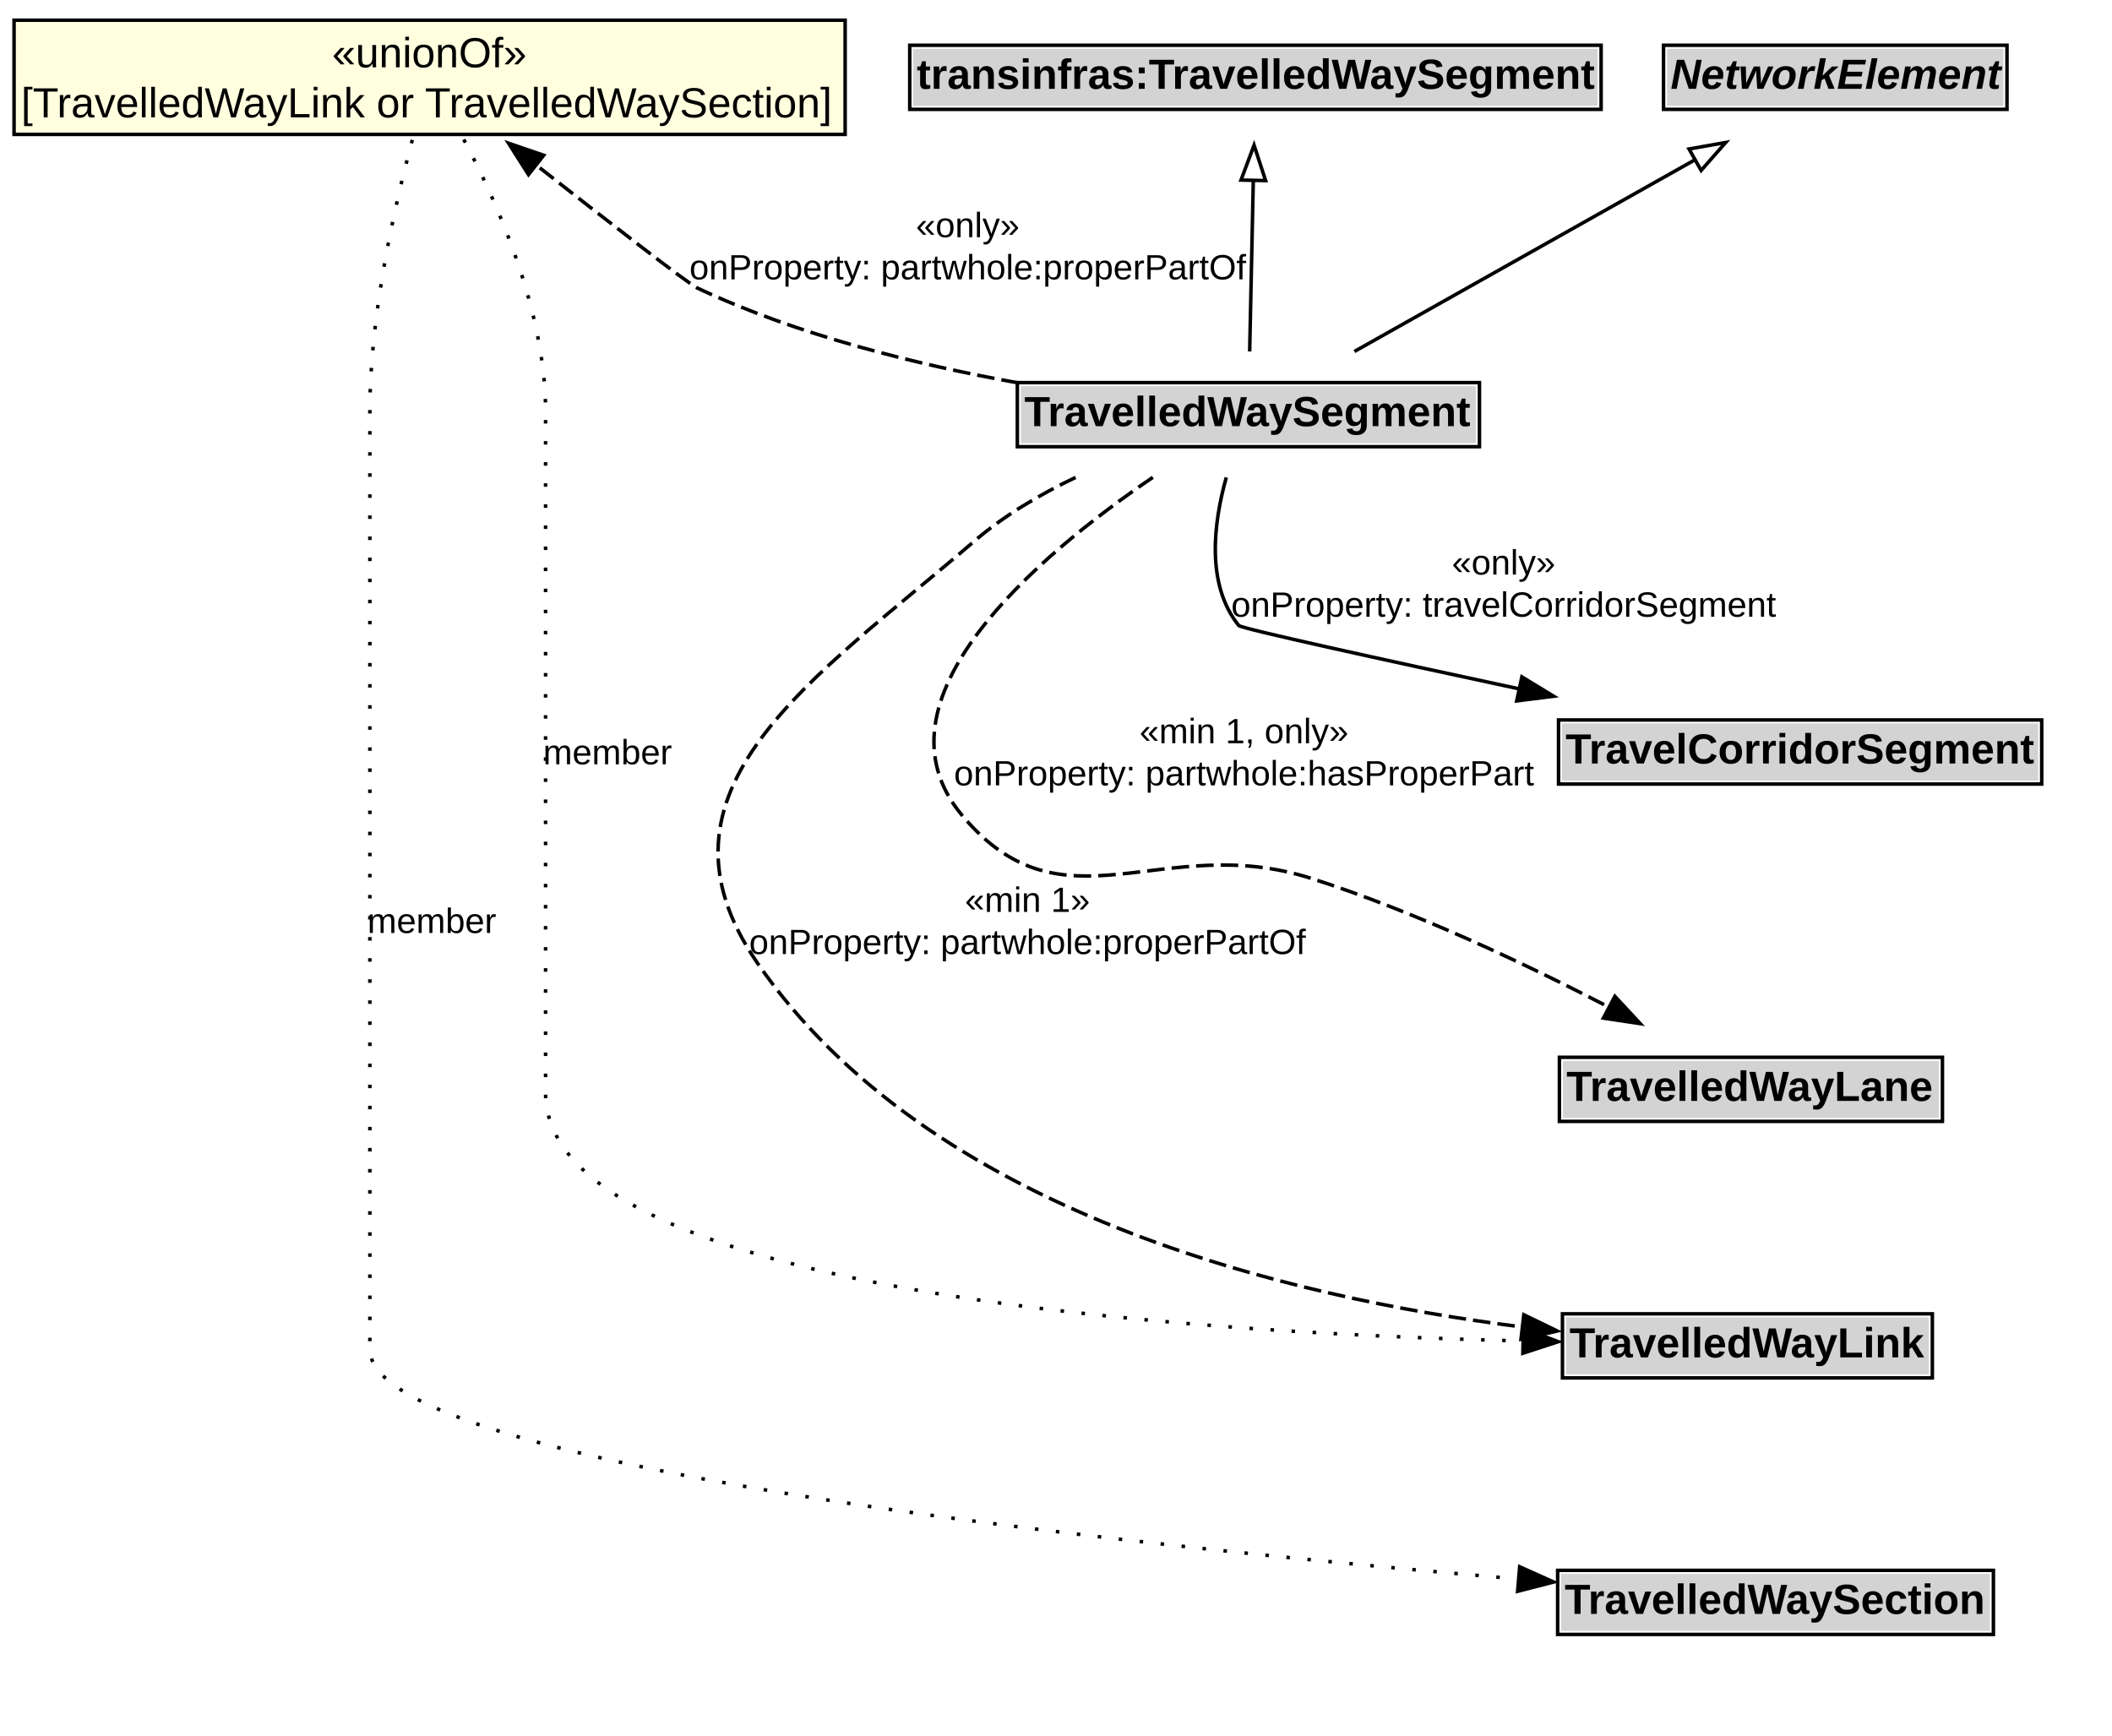
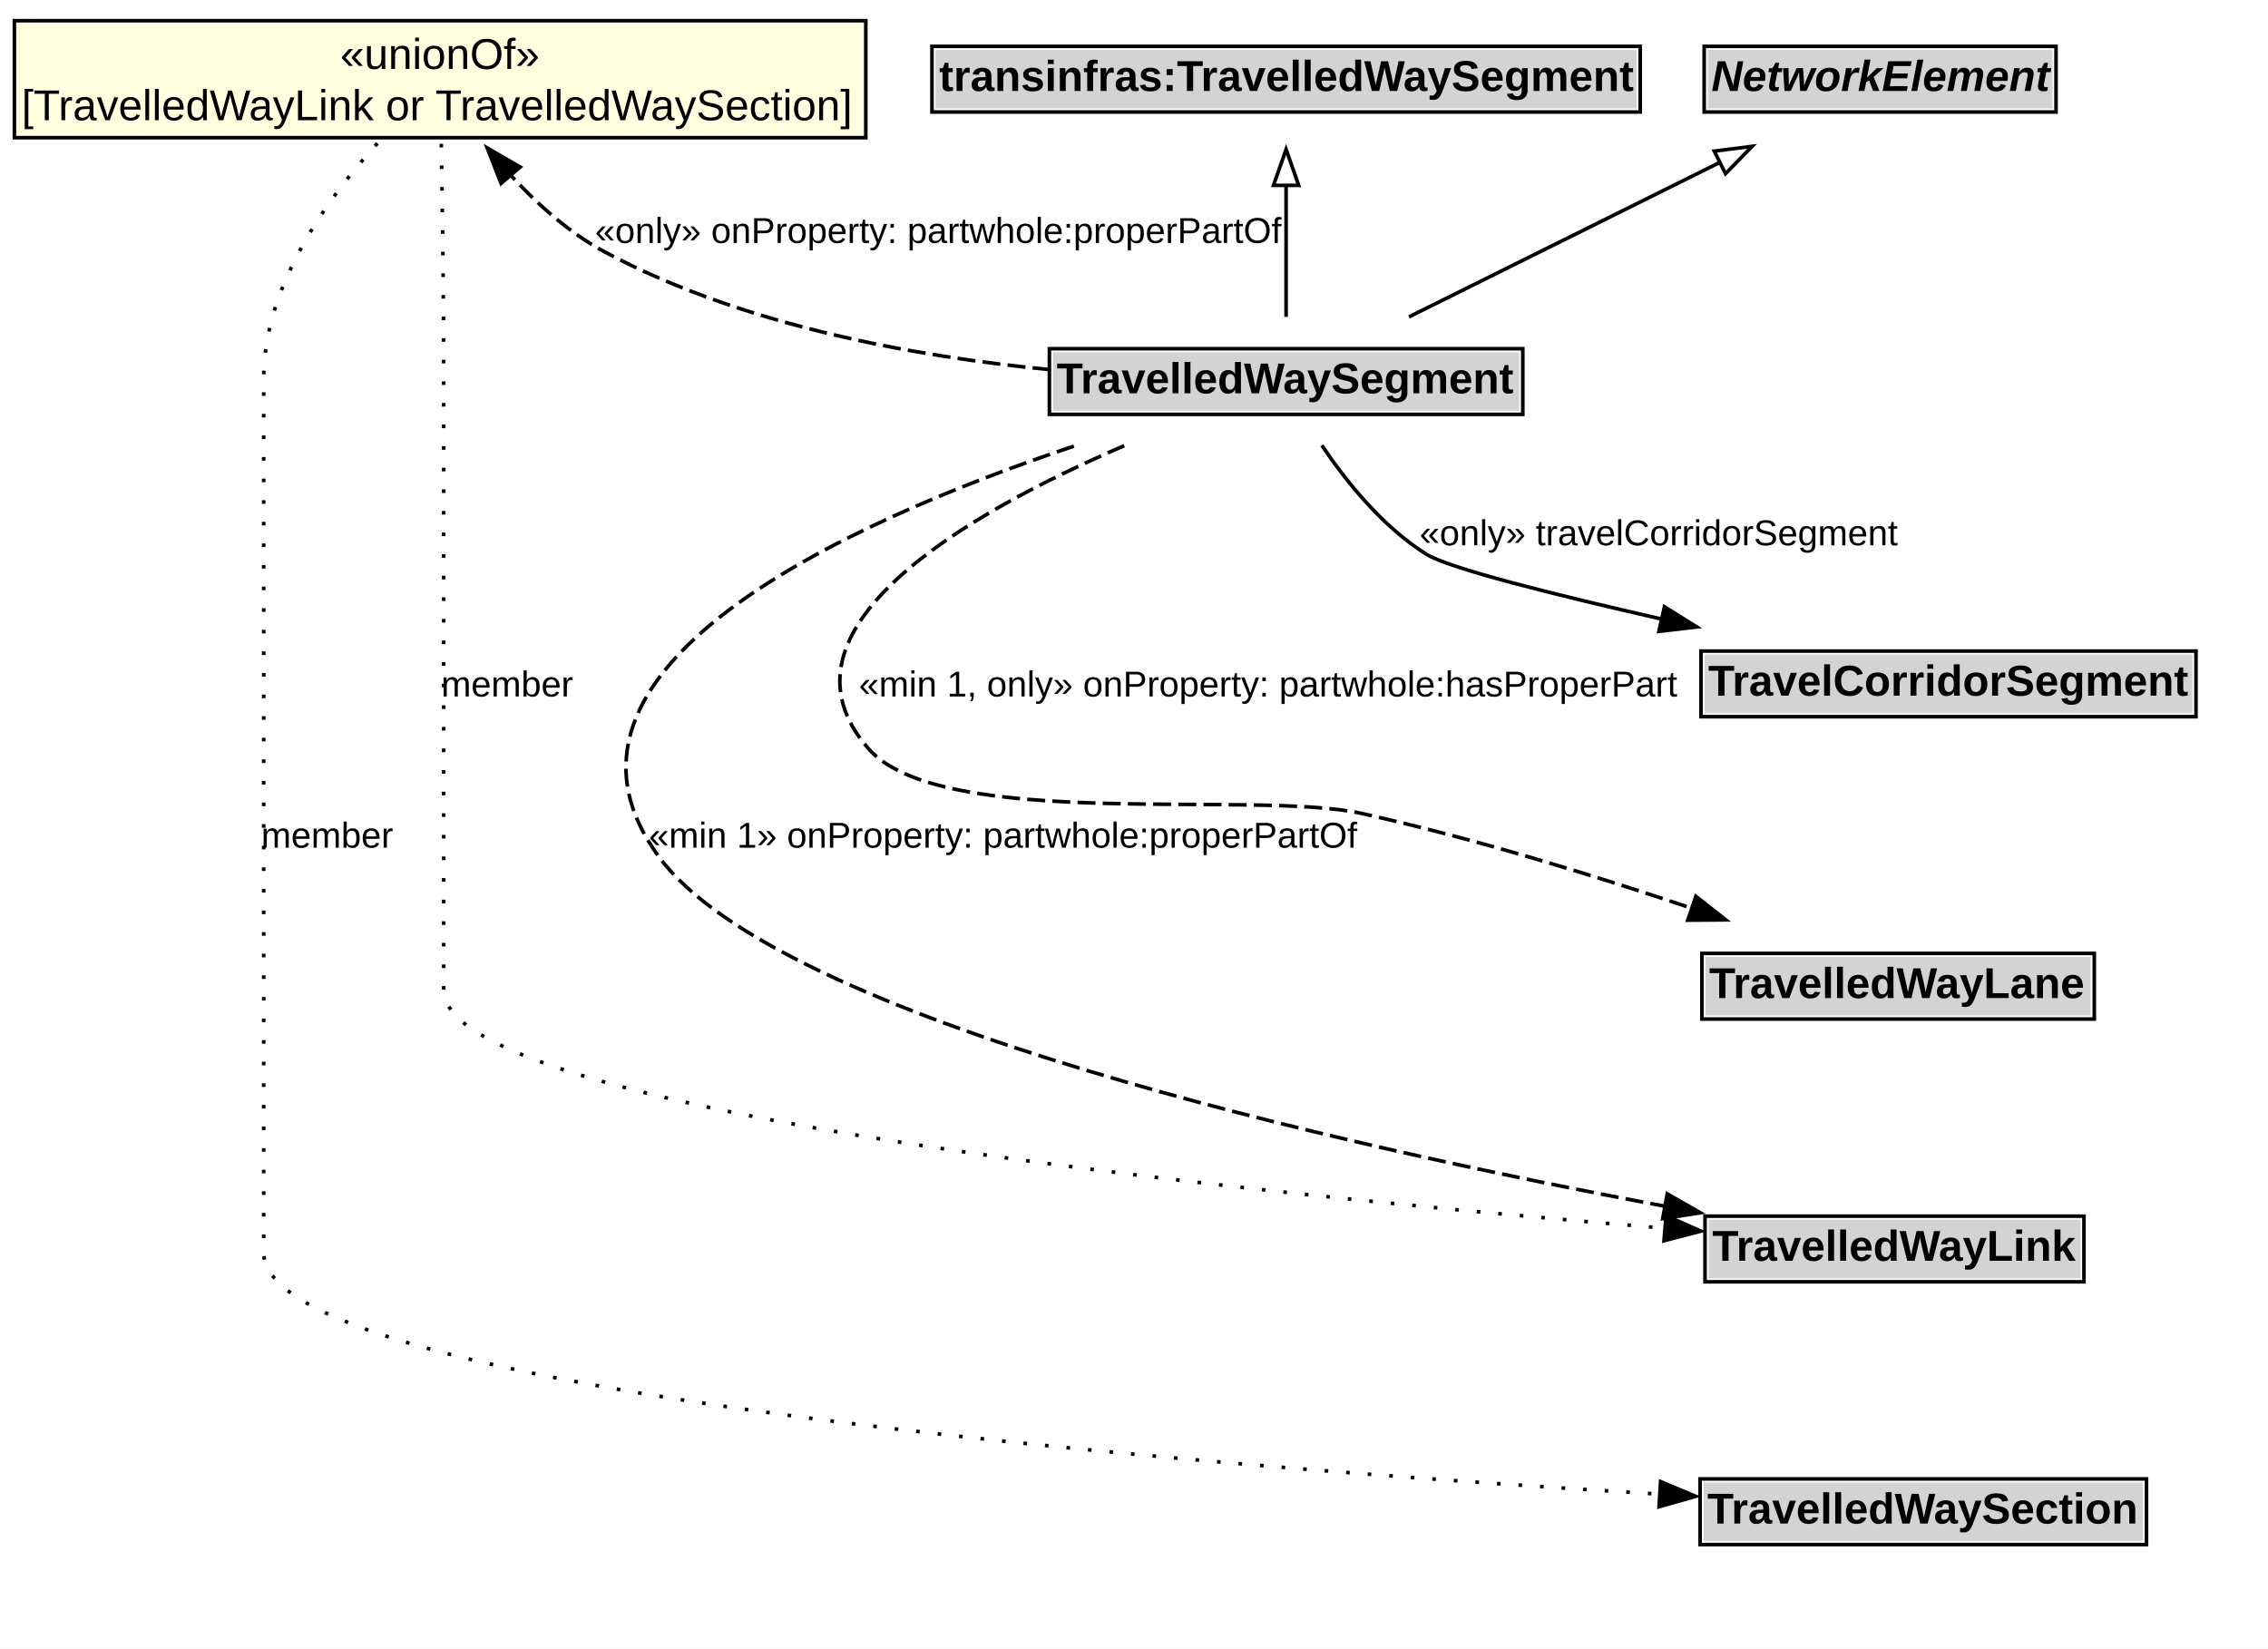
- <svg xmlns="http://www.w3.org/2000/svg" width="601pt" height="494pt" viewBox="0.00 0.00 601.00 494.00">
-   <g id="graph0" class="graph" transform="scale(1 1) rotate(0) translate(4 490)">
-     <polygon fill="white" stroke="none" points="-4,4 -4,-490 597.25,-490 597.25,4 -4,4" />
+ <svg xmlns="http://www.w3.org/2000/svg" width="630pt" height="458pt" viewBox="0.00 0.00 630.00 458.00">
+   <g id="graph0" class="graph" transform="scale(1 1) rotate(0) translate(4 454)">
+     <polygon fill="white" stroke="none" points="-4,4 -4,-454 626.25,-454 626.25,4 -4,4" />
    <g id="clust2" class="cluster">
</g>
    <g id="node1" class="node">
-       <polygon fill="lightgray" stroke="none" points="470.38,-459.88 470.38,-476.12 566.12,-476.12 566.12,-459.88 470.38,-459.88" />
-       <text xml:space="preserve" text-anchor="start" x="471.38" y="-464.73" font-family="Arial" font-weight="bold" font-style="italic" font-size="12.00">NetworkElement</text>
-       <polygon fill="none" stroke="black" points="469.38,-458.88 469.38,-477.12 567.12,-477.12 567.12,-458.88 469.38,-458.88" />
+       <polygon fill="lightgray" stroke="none" points="470.38,-423.88 470.38,-440.12 566.12,-440.12 566.12,-423.88 470.38,-423.88" />
+       <text xml:space="preserve" text-anchor="start" x="471.38" y="-428.73" font-family="Arial" font-weight="bold" font-style="italic" font-size="12.00">NetworkElement</text>
+       <polygon fill="none" stroke="black" points="469.38,-422.88 469.38,-441.12 567.12,-441.12 567.12,-422.88 469.38,-422.88" />
    </g>
    <g id="node2" class="node">
-       <polygon fill="lightgray" stroke="none" points="255.88,-459.88 255.88,-476.12 450.62,-476.12 450.62,-459.88 255.88,-459.88" />
-       <text xml:space="preserve" text-anchor="start" x="256.88" y="-464.73" font-family="Arial" font-weight="bold" font-size="12.00">transinfras:TravelledWaySegment</text>
-       <polygon fill="none" stroke="black" points="254.88,-458.88 254.88,-477.12 451.62,-477.12 451.62,-458.88 254.88,-458.88" />
+       <polygon fill="lightgray" stroke="none" points="255.88,-423.88 255.88,-440.12 450.62,-440.12 450.62,-423.88 255.88,-423.88" />
+       <text xml:space="preserve" text-anchor="start" x="256.88" y="-428.73" font-family="Arial" font-weight="bold" font-size="12.00">transinfras:TravelledWaySegment</text>
+       <polygon fill="none" stroke="black" points="254.88,-422.88 254.88,-441.12 451.62,-441.12 451.62,-422.88 254.88,-422.88" />
    </g>
    <g id="node3" class="node">
-       <polygon fill="lightgray" stroke="none" points="286.5,-363.88 286.5,-380.12 416,-380.12 416,-363.88 286.5,-363.88" />
-       <text xml:space="preserve" text-anchor="start" x="287.5" y="-368.73" font-family="Arial" font-weight="bold" font-size="12.00">TravelledWaySegment</text>
-       <polygon fill="none" stroke="black" points="285.5,-362.88 285.5,-381.12 417,-381.12 417,-362.88 285.5,-362.88" />
+       <polygon fill="lightgray" stroke="none" points="288.5,-339.88 288.5,-356.12 418,-356.12 418,-339.88 288.5,-339.88" />
+       <text xml:space="preserve" text-anchor="start" x="289.5" y="-344.73" font-family="Arial" font-weight="bold" font-size="12.00">TravelledWaySegment</text>
+       <polygon fill="none" stroke="black" points="287.5,-338.88 287.5,-357.12 419,-357.12 419,-338.88 287.5,-338.88" />
    </g>
    <g id="edge1" class="edge">
-       <path fill="none" stroke="black" d="M381.41,-389.98C408.65,-405.31 448.91,-427.97 478.72,-444.75" />
-       <polygon fill="none" stroke="black" points="476.64,-447.6 487.07,-449.45 480.08,-441.5 476.64,-447.6" />
+       <path fill="none" stroke="black" d="M387.39,-365.97C412.49,-378.44 446.82,-395.5 474.02,-409.02" />
+       <polygon fill="none" stroke="black" points="472.19,-412.02 482.71,-413.34 475.31,-405.75 472.19,-412.02" />
    </g>
    <g id="edge2" class="edge">
-       <path fill="none" stroke="black" d="M351.61,-389.98C351.9,-403.58 352.31,-422.94 352.65,-438.85" />
-       <polygon fill="none" stroke="black" points="349.15,-438.76 352.86,-448.68 356.15,-438.61 349.15,-438.76" />
+       <path fill="none" stroke="black" d="M353.25,-365.97C353.25,-376.52 353.25,-390.35 353.25,-402.54" />
+       <polygon fill="none" stroke="black" points="349.75,-402.5 353.25,-412.5 356.75,-402.5 349.75,-402.5" />
    </g>
    <g id="node5" class="node">
-       <polygon fill="lightgray" stroke="none" points="440.5,-267.88 440.5,-284.12 576,-284.12 576,-267.88 440.5,-267.88" />
-       <text xml:space="preserve" text-anchor="start" x="441.5" y="-272.73" font-family="Arial" font-weight="bold" font-size="12.00">TravelCorridorSegment</text>
-       <polygon fill="none" stroke="black" points="439.5,-266.88 439.5,-285.12 577,-285.12 577,-266.88 439.5,-266.88" />
+       <polygon fill="lightgray" stroke="none" points="469.5,-255.88 469.5,-272.12 605,-272.12 605,-255.88 469.5,-255.88" />
+       <text xml:space="preserve" text-anchor="start" x="470.5" y="-260.73" font-family="Arial" font-weight="bold" font-size="12.00">TravelCorridorSegment</text>
+       <polygon fill="none" stroke="black" points="468.5,-254.88 468.5,-273.12 606,-273.12 606,-254.88 468.5,-254.88" />
    </g>
    <g id="edge8" class="edge">
-       <path fill="none" stroke="black" d="M344.96,-354.14C341.33,-341.21 339.11,-323.66 348.5,-312 349.21,-311.12 388.85,-302.43 428.45,-293.93" />
-       <polygon fill="black" stroke="black" points="429.07,-297.38 438.11,-291.87 427.6,-290.54 429.07,-297.38" />
-       <text xml:space="preserve" text-anchor="middle" x="423.88" y="-326.5" font-family="Arial" font-size="10.00">«only»</text>
-       <text xml:space="preserve" text-anchor="middle" x="423.88" y="-314.5" font-family="Arial" font-size="10.00">onProperty: travelCorridorSegment</text>
+       <path fill="none" stroke="black" d="M363.17,-330.27C370.07,-320.04 380.19,-307.52 392.25,-300 398.44,-296.14 427.27,-288.9 457.6,-282" />
+       <polygon fill="black" stroke="black" points="458.35,-285.42 467.33,-279.81 456.81,-278.59 458.35,-285.42" />
+       <text xml:space="preserve" text-anchor="middle" x="456.75" y="-302.5" font-family="Arial" font-size="10.00">«only» travelCorridorSegment</text>
    </g>
    <g id="node6" class="node">
-       <polygon fill="lightgray" stroke="none" points="440.75,-171.88 440.75,-188.12 547.75,-188.12 547.75,-171.88 440.75,-171.88" />
-       <text xml:space="preserve" text-anchor="start" x="441.75" y="-176.72" font-family="Arial" font-weight="bold" font-size="12.00">TravelledWayLane</text>
-       <polygon fill="none" stroke="black" points="439.75,-170.88 439.75,-189.12 548.75,-189.12 548.75,-170.88 439.75,-170.88" />
+       <polygon fill="lightgray" stroke="none" points="469.75,-171.88 469.75,-188.12 576.75,-188.12 576.75,-171.88 469.75,-171.88" />
+       <text xml:space="preserve" text-anchor="start" x="470.75" y="-176.72" font-family="Arial" font-weight="bold" font-size="12.00">TravelledWayLane</text>
+       <polygon fill="none" stroke="black" points="468.75,-170.88 468.75,-189.12 577.75,-189.12 577.75,-170.88 468.75,-170.88" />
    </g>
    <g id="edge9" class="edge">
-       <path fill="none" stroke="black" stroke-dasharray="5,2" d="M324.07,-354.17C290.94,-331.6 242.54,-290.58 269.75,-258 298.56,-223.51 326.45,-253.71 369.25,-240 398.61,-230.59 429.99,-215.77 453.96,-203.33" />
-       <polygon fill="black" stroke="black" points="455.54,-206.46 462.75,-198.7 452.27,-200.27 455.54,-206.46" />
-       <text xml:space="preserve" text-anchor="middle" x="350" y="-278.5" font-family="Arial" font-size="10.00">«min 1, only»</text>
-       <text xml:space="preserve" text-anchor="middle" x="350" y="-266.5" font-family="Arial" font-size="10.00">onProperty: partwhole:hasProperPart</text>
+       <path fill="none" stroke="black" stroke-dasharray="5,2" d="M308.28,-330.17C264.44,-311.31 208.28,-279.02 237.25,-246 257.5,-222.92 344.27,-234.64 374.25,-228 405.11,-221.16 438.75,-210.81 466.24,-201.56" />
+       <polygon fill="black" stroke="black" points="467.08,-204.97 475.41,-198.43 464.82,-198.35 467.08,-204.97" />
+       <text xml:space="preserve" text-anchor="middle" x="348.25" y="-260.5" font-family="Arial" font-size="10.00">«min 1, only» onProperty: partwhole:hasProperPart</text>
    </g>
    <g id="node7" class="node">
-       <polygon fill="lightgray" stroke="none" points="441.62,-98.88 441.62,-115.12 544.88,-115.12 544.88,-98.88 441.62,-98.88" />
-       <text xml:space="preserve" text-anchor="start" x="442.62" y="-103.72" font-family="Arial" font-weight="bold" font-size="12.00">TravelledWayLink</text>
-       <polygon fill="none" stroke="black" points="440.62,-97.88 440.62,-116.12 545.88,-116.12 545.88,-97.88 440.62,-97.88" />
+       <polygon fill="lightgray" stroke="none" points="470.62,-98.88 470.62,-115.12 573.88,-115.12 573.88,-98.88 470.62,-98.88" />
+       <text xml:space="preserve" text-anchor="start" x="471.62" y="-103.72" font-family="Arial" font-weight="bold" font-size="12.00">TravelledWayLink</text>
+       <polygon fill="none" stroke="black" points="469.62,-97.88 469.62,-116.12 574.88,-116.12 574.88,-97.88 469.62,-97.88" />
    </g>
    <g id="edge13" class="edge">
-       <path fill="none" stroke="black" stroke-dasharray="5,2" d="M302.07,-354.14C291.88,-349.27 281.69,-343.26 273.25,-336 227.78,-296.88 177.52,-265.42 211.5,-216 260.25,-145.1 362.43,-120.72 429.4,-112.35" />
-       <polygon fill="black" stroke="black" points="429.62,-115.85 439.15,-111.23 428.82,-108.9 429.62,-115.85" />
-       <text xml:space="preserve" text-anchor="middle" x="288.38" y="-230.5" font-family="Arial" font-size="10.00">«min 1»</text>
-       <text xml:space="preserve" text-anchor="middle" x="288.38" y="-218.5" font-family="Arial" font-size="10.00">onProperty: partwhole:properPartOf</text>
+       <path fill="none" stroke="black" stroke-dasharray="5,2" d="M294.3,-330.05C230.01,-308.5 141,-267.8 179,-216 212.31,-170.59 368.95,-135.58 458.68,-118.84" />
+       <polygon fill="black" stroke="black" points="459.12,-122.31 468.32,-117.06 457.86,-115.43 459.12,-122.31" />
+       <text xml:space="preserve" text-anchor="middle" x="274.62" y="-218.5" font-family="Arial" font-size="10.00">«min 1» onProperty: partwhole:properPartOf</text>
    </g>
    <g id="node9" class="node">
-       <polygon fill="lightyellow" stroke="none" points="0,-451.75 0,-484.25 236.5,-484.25 236.5,-451.75 0,-451.75" />
-       <text xml:space="preserve" text-anchor="start" x="90.5" y="-470.85" font-family="Arial" font-size="12.00">«unionOf»</text>
-       <text xml:space="preserve" text-anchor="start" x="2" y="-456.6" font-family="Arial" font-size="12.00">[TravelledWayLink or TravelledWaySection]</text>
-       <polygon fill="none" stroke="black" points="0,-451.75 0,-484.25 236.5,-484.25 236.5,-451.75 0,-451.75" />
+       <polygon fill="lightyellow" stroke="none" points="0,-415.75 0,-448.25 236.5,-448.25 236.5,-415.75 0,-415.75" />
+       <text xml:space="preserve" text-anchor="start" x="90.5" y="-434.85" font-family="Arial" font-size="12.00">«unionOf»</text>
+       <text xml:space="preserve" text-anchor="start" x="2" y="-420.6" font-family="Arial" font-size="12.00">[TravelledWayLink or TravelledWaySection]</text>
+       <polygon fill="none" stroke="black" points="0,-415.75 0,-448.25 236.5,-448.25 236.5,-415.75 0,-415.75" />
    </g>
    <g id="edge12" class="edge">
-       <path fill="none" stroke="black" stroke-dasharray="5,2" d="M285.86,-381.02C256.9,-386.22 223.02,-394.6 194.5,-408 191.81,-409.27 168.57,-427.33 148.45,-443.14" />
-       <polygon fill="black" stroke="black" points="146.39,-440.31 140.7,-449.25 150.72,-445.81 146.39,-440.31" />
-       <text xml:space="preserve" text-anchor="middle" x="271.38" y="-422.5" font-family="Arial" font-size="10.00">«only»</text>
-       <text xml:space="preserve" text-anchor="middle" x="271.38" y="-410.5" font-family="Arial" font-size="10.00">onProperty: partwhole:properPartOf</text>
+       <path fill="none" stroke="black" stroke-dasharray="5,2" d="M287.8,-351.29C249.77,-354.95 202.01,-363.68 164,-384 154.12,-389.28 145.07,-397.45 137.68,-405.5" />
+       <polygon fill="black" stroke="black" points="135.19,-403.03 131.33,-412.9 140.5,-407.59 135.19,-403.03" />
+       <text xml:space="preserve" text-anchor="middle" x="256.62" y="-386.5" font-family="Arial" font-size="10.00">«only» onProperty: partwhole:properPartOf</text>
    </g>
    <g id="node8" class="node">
-       <polygon fill="lightgray" stroke="none" points="440.25,-25.88 440.25,-42.12 562.25,-42.12 562.25,-25.88 440.25,-25.88" />
-       <text xml:space="preserve" text-anchor="start" x="441.25" y="-30.73" font-family="Arial" font-weight="bold" font-size="12.00">TravelledWaySection</text>
-       <polygon fill="none" stroke="black" points="439.25,-24.88 439.25,-43.12 563.25,-43.12 563.25,-24.88 439.25,-24.88" />
+       <polygon fill="lightgray" stroke="none" points="469.25,-25.88 469.25,-42.12 591.25,-42.12 591.25,-25.88 469.25,-25.88" />
+       <text xml:space="preserve" text-anchor="start" x="470.25" y="-30.73" font-family="Arial" font-weight="bold" font-size="12.00">TravelledWaySection</text>
+       <polygon fill="none" stroke="black" points="468.25,-24.88 468.25,-43.12 592.25,-43.12 592.25,-24.88 468.25,-24.88" />
    </g>
    <g id="edge10" class="edge">
-       <path fill="none" stroke="black" stroke-dasharray="1,5" d="M127.97,-450.3C137.71,-431.97 151.25,-401.37 151.25,-373 151.25,-373 151.25,-373 151.25,-179 151.25,-122.78 330.64,-110.75 429.58,-108.39" />
-       <polygon fill="black" stroke="black" points="429.5,-111.9 439.42,-108.19 429.35,-104.9 429.5,-111.9" />
-       <text xml:space="preserve" text-anchor="middle" x="168.88" y="-272.5" font-family="Arial" font-size="10.00">member</text>
+       <path fill="none" stroke="black" stroke-dasharray="1,5" d="M118.58,-414.04C118.87,-397.46 119.25,-371.49 119.25,-349 119.25,-349 119.25,-349 119.25,-179 119.25,-144.96 345.15,-122.09 458.69,-112.75" />
+       <polygon fill="black" stroke="black" points="458.78,-116.25 468.47,-111.96 458.22,-109.28 458.78,-116.25" />
+       <text xml:space="preserve" text-anchor="middle" x="136.88" y="-260.5" font-family="Arial" font-size="10.00">member</text>
    </g>
    <g id="edge11" class="edge">
-       <path fill="none" stroke="black" stroke-dasharray="1,5" d="M113.33,-450.18C108.31,-431.5 101.25,-400.36 101.25,-373 101.25,-373 101.25,-373 101.25,-106 101.25,-73.15 313.08,-50.51 428.44,-40.62" />
-       <polygon fill="black" stroke="black" points="428.45,-44.13 438.12,-39.8 427.86,-37.16 428.45,-44.13" />
-       <text xml:space="preserve" text-anchor="middle" x="118.88" y="-224.5" font-family="Arial" font-size="10.00">member</text>
+       <path fill="none" stroke="black" stroke-dasharray="1,5" d="M100.84,-414.18C86.75,-398.71 69.25,-374.37 69.25,-349 69.25,-349 69.25,-349 69.25,-106 69.25,-67.24 327.14,-46.74 457.14,-38.87" />
+       <polygon fill="black" stroke="black" points="457.27,-42.37 467.04,-38.28 456.85,-35.38 457.27,-42.37" />
+       <text xml:space="preserve" text-anchor="middle" x="86.88" y="-218.5" font-family="Arial" font-size="10.00">member</text>
    </g>
  </g>
</svg>
